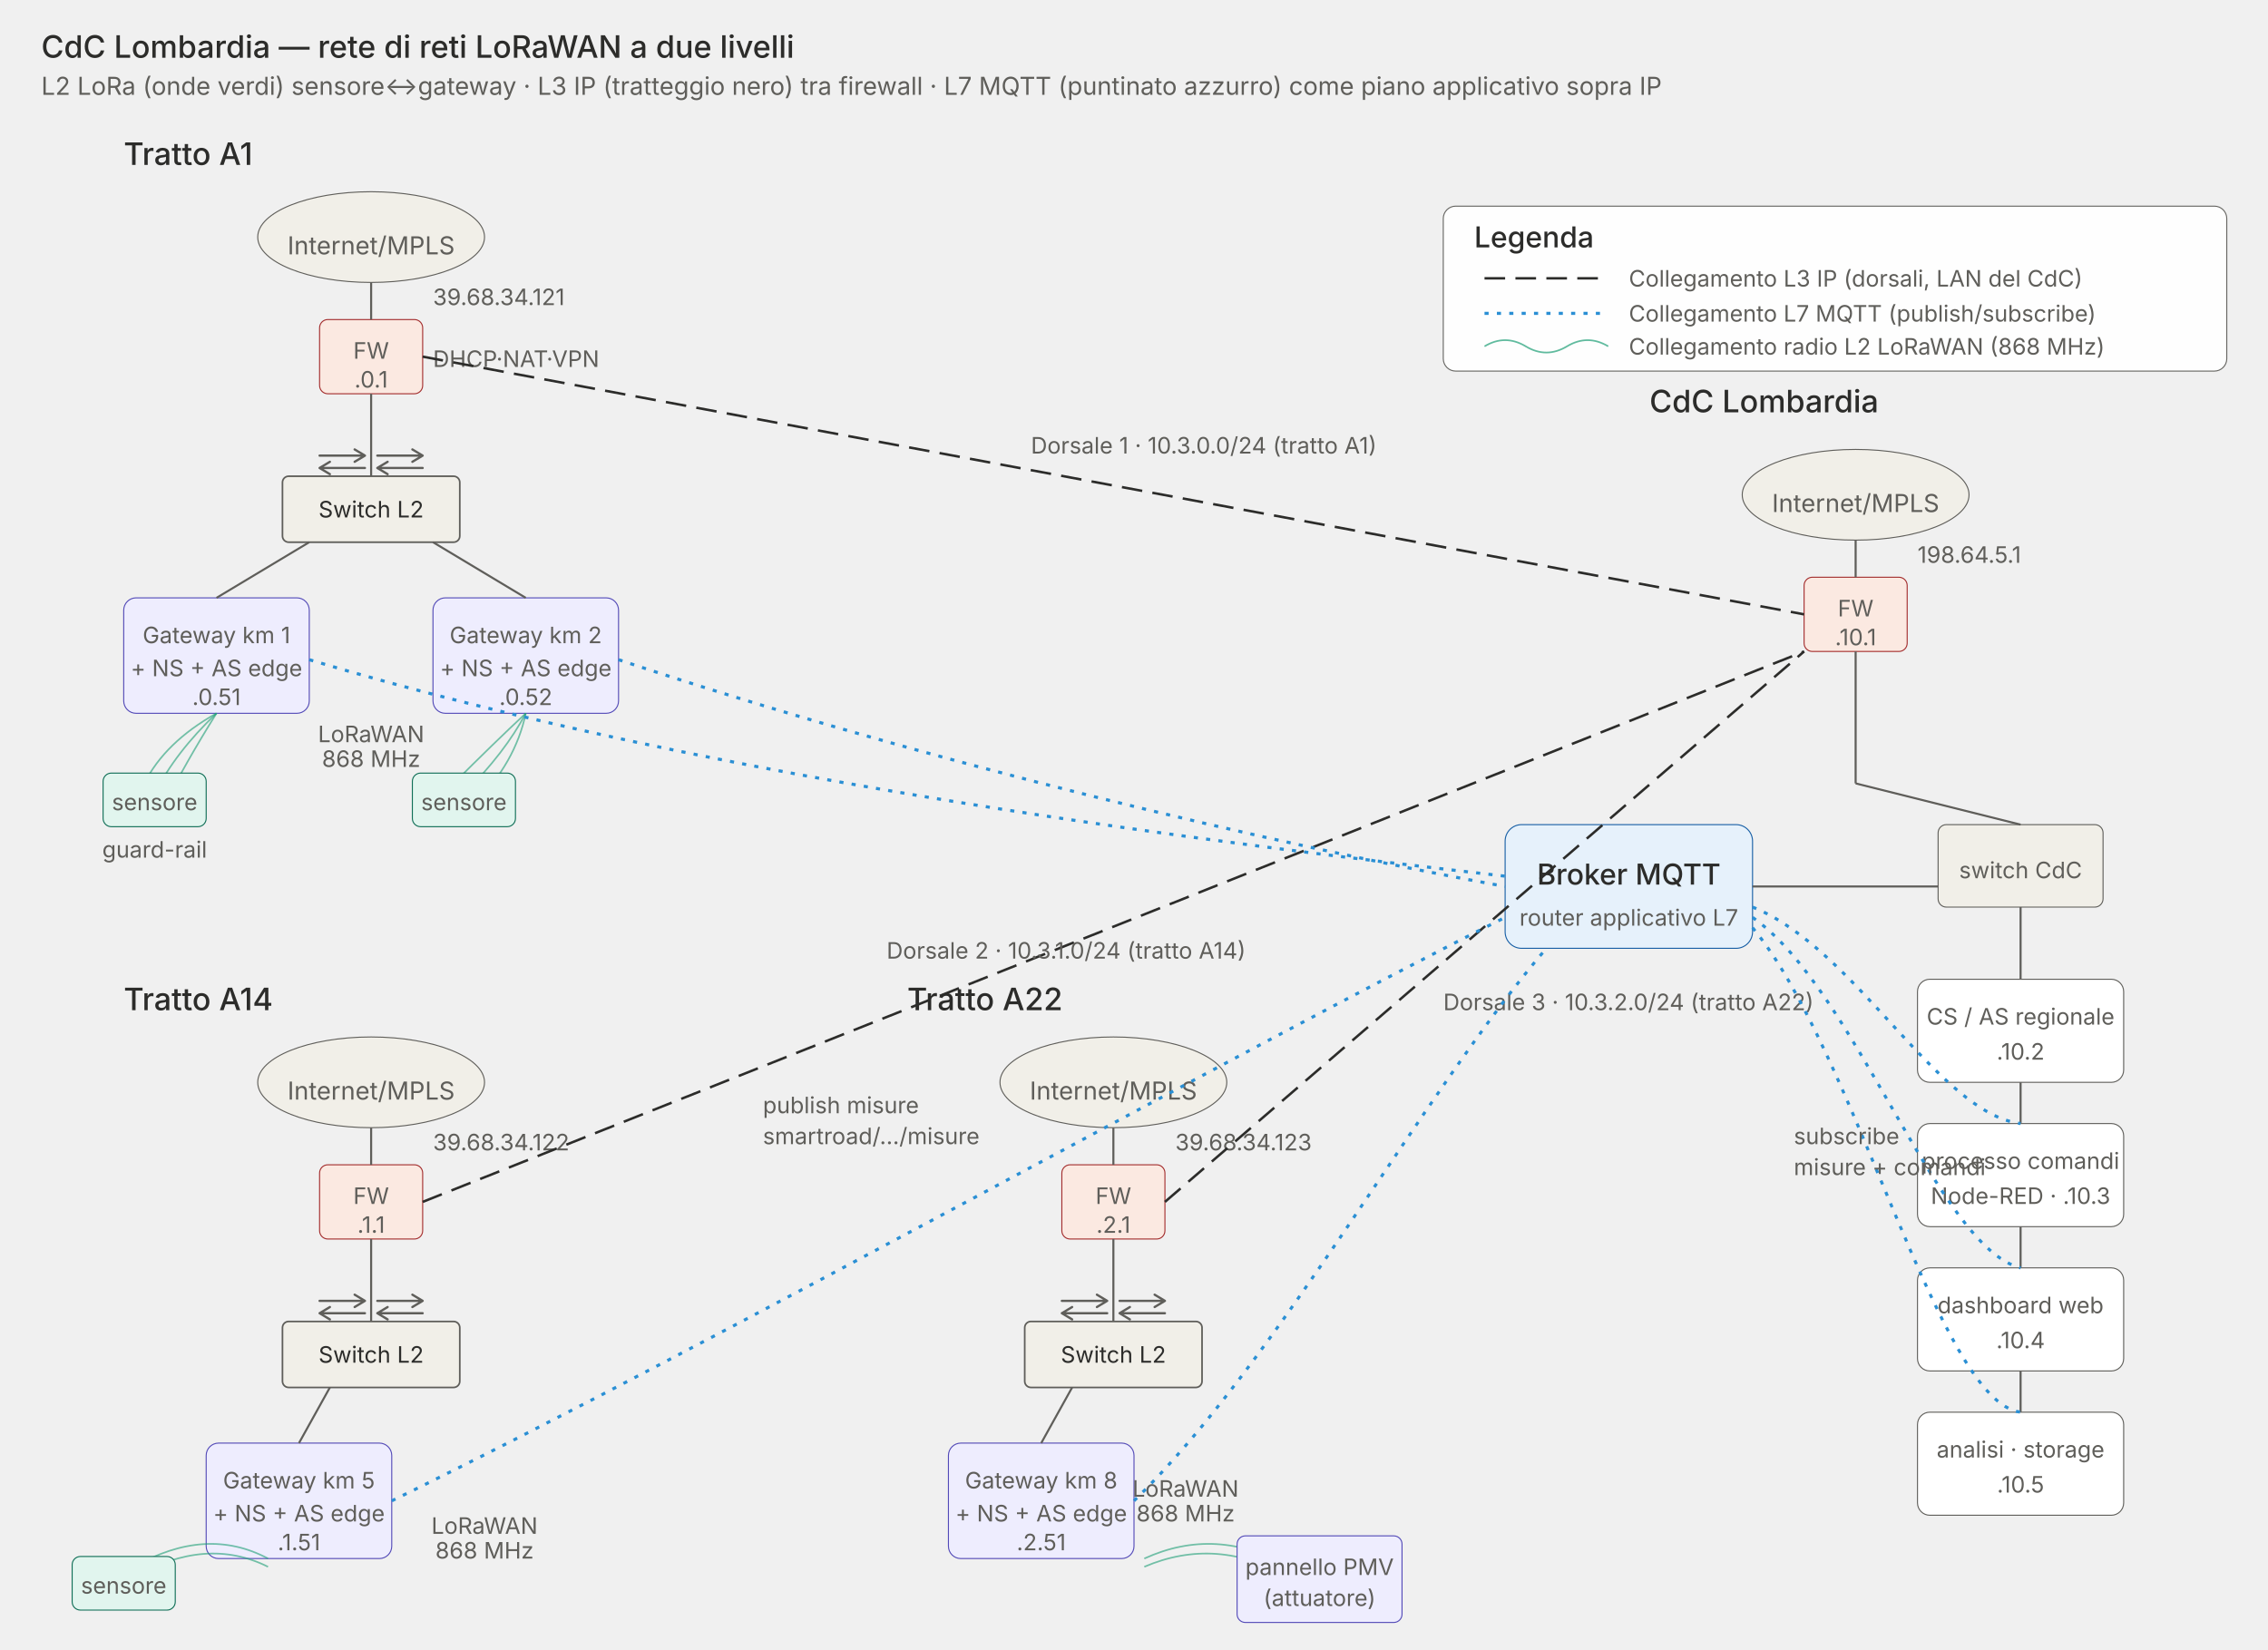
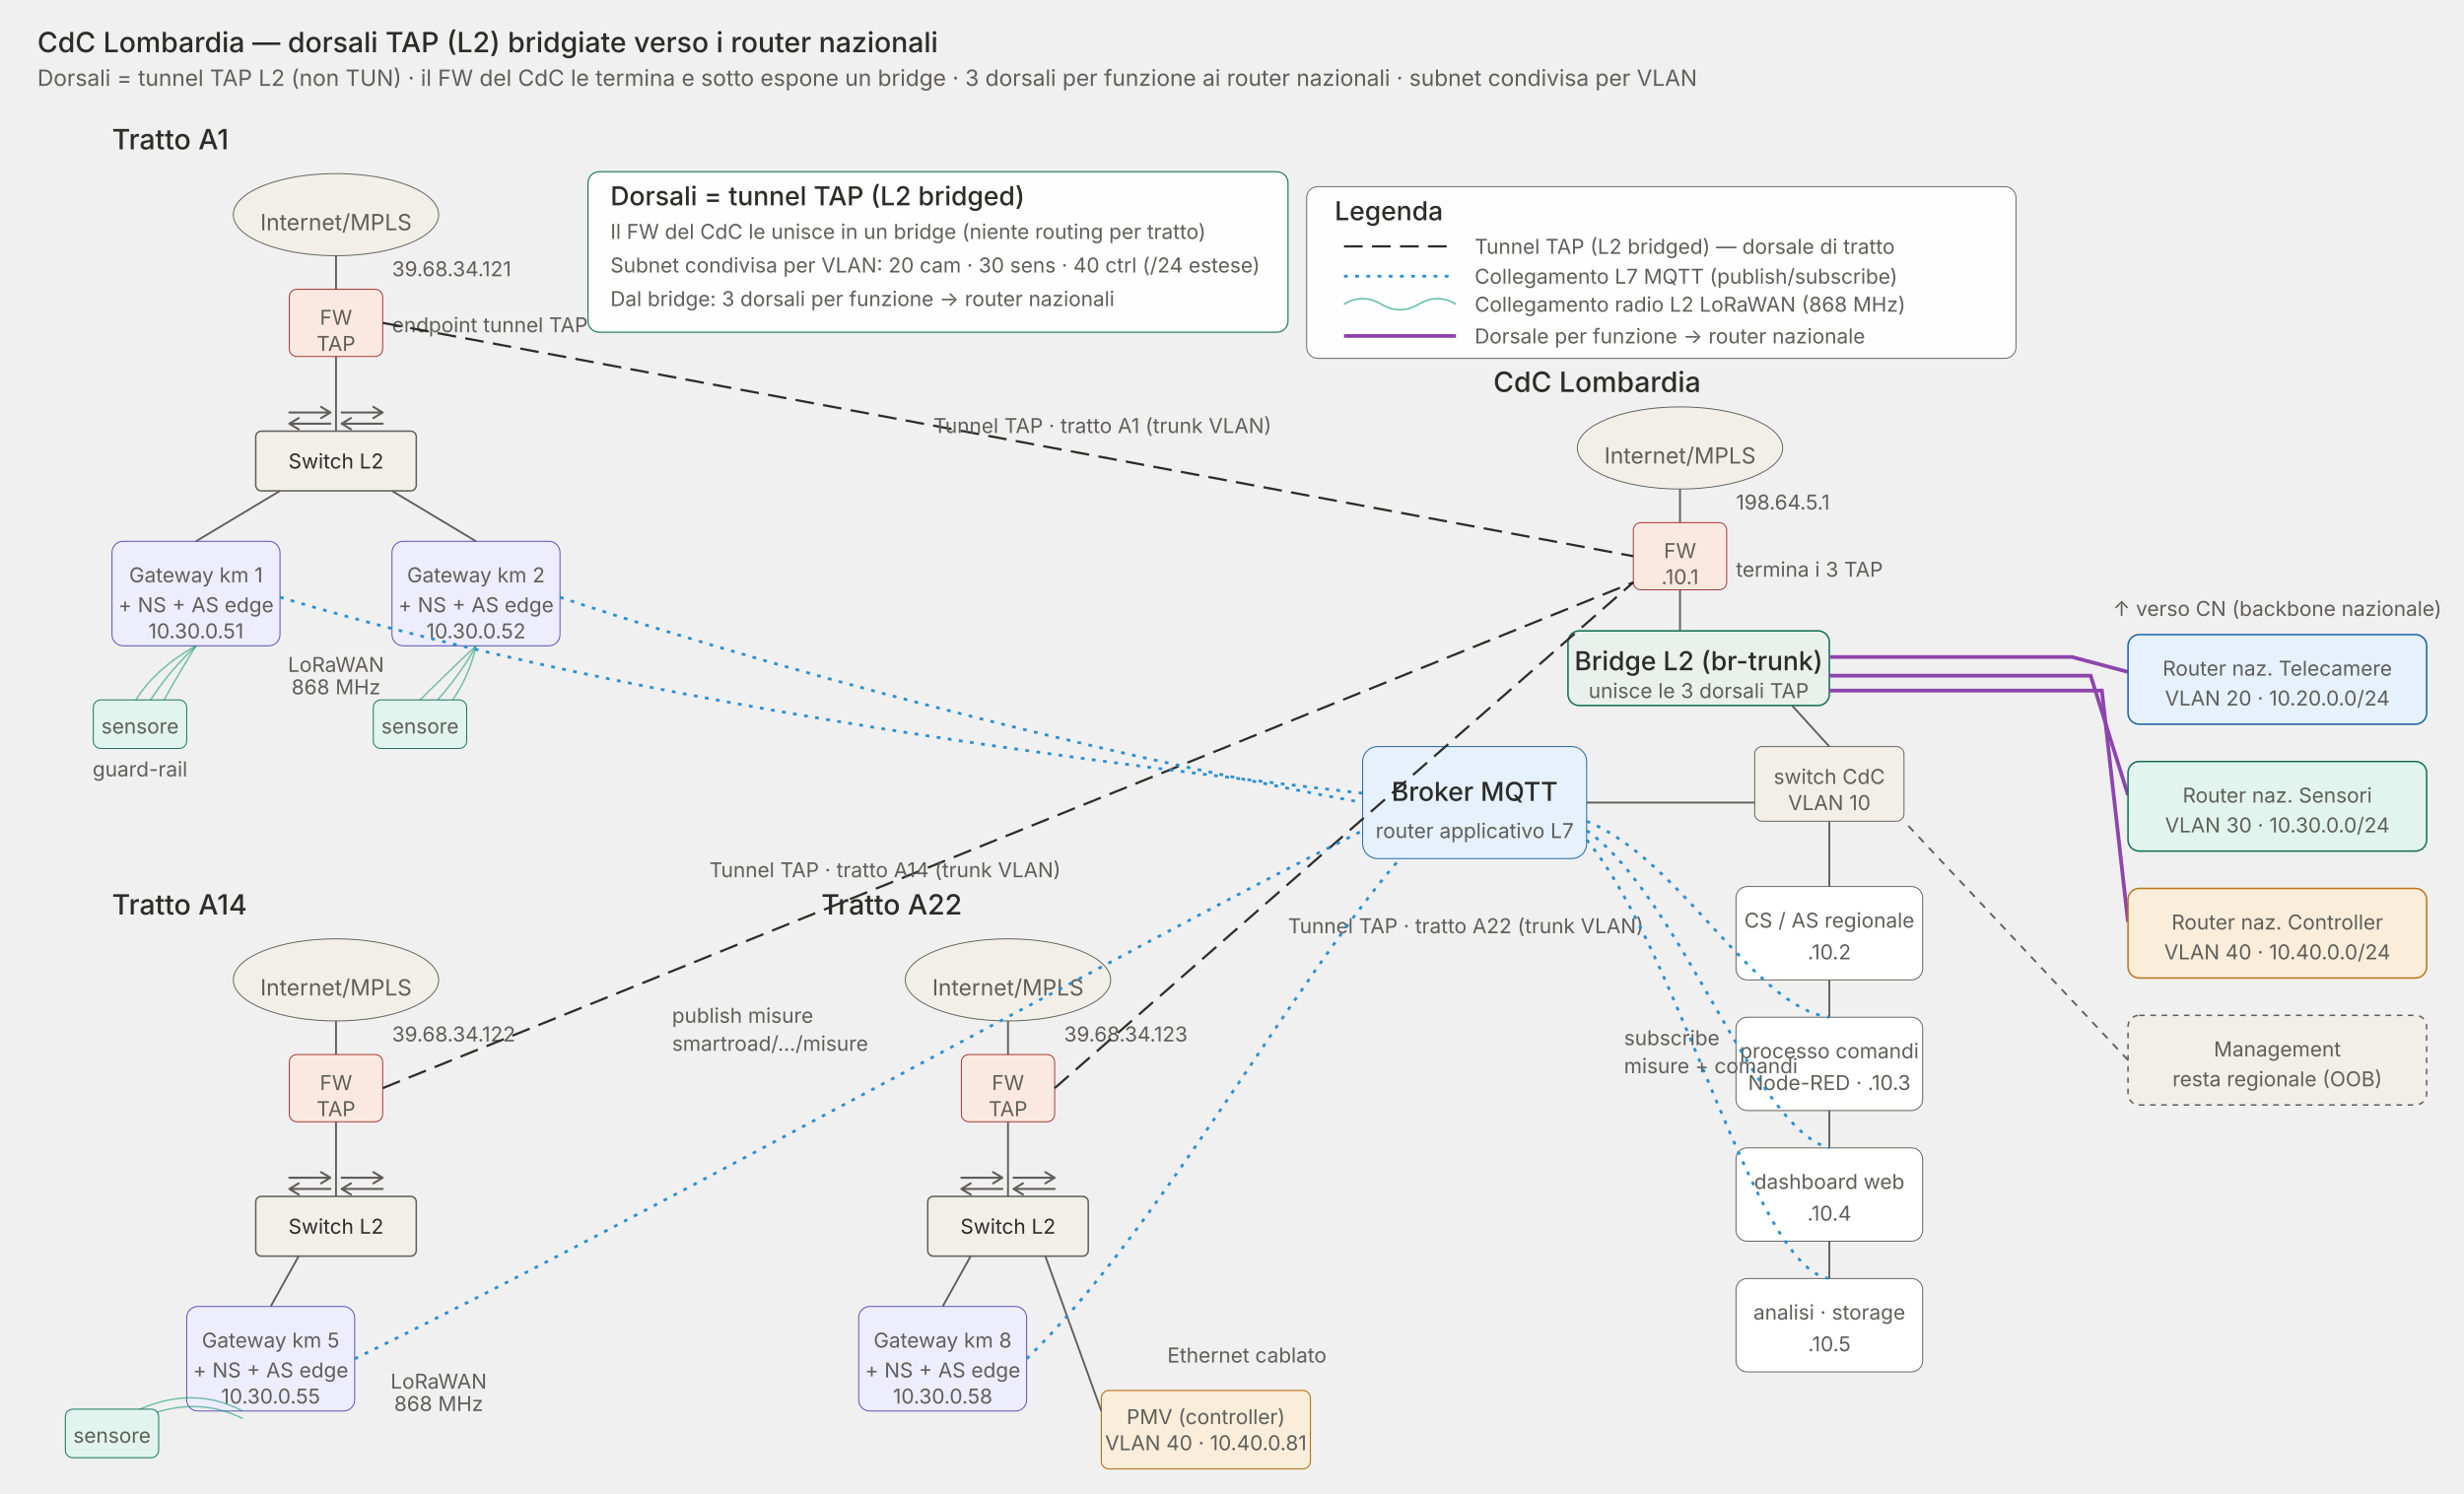
- <svg xmlns="http://www.w3.org/2000/svg" width="100%" viewBox="0 0 1100 800" role="img" font-family="system-ui, -apple-system, 'Segoe UI', sans-serif">
+ <svg xmlns="http://www.w3.org/2000/svg" width="100%" viewBox="0 0 1320 800" role="img" font-family="system-ui, -apple-system, 'Segoe UI', sans-serif">
  <defs>
    <style>
.t  { font-size: 14px; fill: #2C2C2A; }
.ts { font-size: 12px; fill: #5F5E5A; }
.th { font-size: 14px; font-weight: 500; fill: #2C2C2A; }
.tt { font-size: 11px; fill: #5F5E5A; }
.area-title { font-size: 15px; font-weight: 500; fill: #2C2C2A; }
</style>
  </defs>
-   <text class="area-title" x="20" y="28">CdC Lombardia — rete di reti LoRaWAN a due livelli</text>
-   <text class="ts" x="20" y="46">L2 LoRa (onde verdi) sensore↔gateway · L3 IP (tratteggio nero) tra firewall · L7 MQTT (puntinato azzurro) come piano applicativo sopra IP</text>
+   <text class="area-title" x="20" y="28">CdC Lombardia — dorsali TAP (L2) bridgiate verso i router nazionali</text>
+   <text class="ts" x="20" y="46">Dorsali = tunnel TAP L2 (non TUN) · il FW del CdC le termina e sotto espone un bridge · 3 dorsali per funzione ai router nazionali · subnet condivisa per VLAN</text>
+   <rect x="315" y="92" width="375" height="86" rx="6" fill="#FFFFFF" stroke="#0F6E56" stroke-width="0.6" opacity="0.96" />
+   <text class="th" x="327" y="110" fill="#0C5A45">Dorsali = tunnel TAP (L2 bridged)</text>
+   <text class="tt" x="327" y="128">Il FW del CdC le unisce in un bridge (niente routing per tratto)</text>
+   <text class="tt" x="327" y="146">Subnet condivisa per VLAN: 20 cam · 30 sens · 40 ctrl (/24 estese)</text>
+   <text class="tt" x="327" y="164">Dal bridge: 3 dorsali per funzione → router nazionali</text>
  <text class="area-title" x="60" y="80">Tratto A1</text>
  <ellipse cx="180" cy="115" rx="55" ry="22" fill="#F1EFE8" stroke="#5F5E5A" stroke-width="0.5" />
  <text class="ts" x="180" y="119" text-anchor="middle" dominant-baseline="central">Internet/MPLS</text>
  <rect x="155" y="155" width="50" height="36" rx="4" fill="#FBE9E1" stroke="#A32D2D" stroke-width="0.5" />
  <text class="tt" x="180" y="170" text-anchor="middle" dominant-baseline="central" fill="#A32D2D">FW</text>
-   <text class="tt" x="180" y="184" text-anchor="middle" dominant-baseline="central" fill="#A32D2D">.0.1</text>
+   <text class="tt" x="180" y="184" text-anchor="middle" dominant-baseline="central" fill="#A32D2D">TAP</text>
  <line x1="180" y1="137" x2="180" y2="155" stroke="#5F5E5A" stroke-width="1" />
  <text class="tt" x="210" y="148">39.68.34.121</text>
-   <text class="tt" x="210" y="178">DHCP·NAT·VPN</text>
+   <text class="tt" x="210" y="178">endpoint tunnel TAP</text>
  <g transform="translate(137,217)">
    <rect x="0" y="14" width="86" height="32" rx="3" fill="#F1EFE8" stroke="#5F5E5A" stroke-width="0.8" />
    <path d="M18 4 H40 M35 1 L40 4 L35 7" stroke="#5F5E5A" stroke-width="1.1" fill="none" stroke-linecap="round" stroke-linejoin="round" />
    <path d="M40 10 H18 M23 7 L18 10 L23 13" stroke="#5F5E5A" stroke-width="1.1" fill="none" stroke-linecap="round" stroke-linejoin="round" />
    <path d="M46 4 H68 M63 1 L68 4 L63 7" stroke="#5F5E5A" stroke-width="1.1" fill="none" stroke-linecap="round" stroke-linejoin="round" />
    <path d="M68 10 H46 M51 7 L46 10 L51 13" stroke="#5F5E5A" stroke-width="1.1" fill="none" stroke-linecap="round" stroke-linejoin="round" />
    <text x="43" y="34" text-anchor="middle" font-size="11" fill="#2C2C2A">Switch L2</text>
  </g>
  <line x1="180" y1="191" x2="180" y2="231" stroke="#5F5E5A" stroke-width="1" />
  <rect x="60" y="290" width="90" height="56" rx="6" fill="#EEEDFE" stroke="#534AB7" stroke-width="0.5" />
  <text class="tt" x="105" y="308" text-anchor="middle" dominant-baseline="central" fill="#3C3489">Gateway km 1</text>
  <text class="tt" x="105" y="324" text-anchor="middle" dominant-baseline="central" fill="#534AB7">+ NS + AS edge</text>
-   <text class="tt" x="105" y="338" text-anchor="middle" dominant-baseline="central" fill="#534AB7">.0.51</text>
+   <text class="tt" x="105" y="338" text-anchor="middle" dominant-baseline="central" fill="#534AB7">10.30.0.51</text>
  <rect x="210" y="290" width="90" height="56" rx="6" fill="#EEEDFE" stroke="#534AB7" stroke-width="0.5" />
  <text class="tt" x="255" y="308" text-anchor="middle" dominant-baseline="central" fill="#3C3489">Gateway km 2</text>
  <text class="tt" x="255" y="324" text-anchor="middle" dominant-baseline="central" fill="#534AB7">+ NS + AS edge</text>
-   <text class="tt" x="255" y="338" text-anchor="middle" dominant-baseline="central" fill="#534AB7">.0.52</text>
+   <text class="tt" x="255" y="338" text-anchor="middle" dominant-baseline="central" fill="#534AB7">10.30.0.52</text>
  <line x1="105" y1="290" x2="150" y2="263" stroke="#5F5E5A" stroke-width="1" />
  <line x1="255" y1="290" x2="210" y2="263" stroke="#5F5E5A" stroke-width="1" />
  <path d="M 70 380 Q 80 360 105 346" stroke="#1D9E75" stroke-width="0.8" fill="none" opacity="0.6" />
  <path d="M 75 385 Q 85 365 105 346" stroke="#1D9E75" stroke-width="0.8" fill="none" opacity="0.6" />
  <path d="M 80 390 Q 90 370 105 346" stroke="#1D9E75" stroke-width="0.8" fill="none" opacity="0.6" />
  <rect x="50" y="375" width="50" height="26" rx="4" fill="#E1F5EE" stroke="#0F6E56" stroke-width="0.5" />
  <text class="tt" x="75" y="389" text-anchor="middle" dominant-baseline="central" fill="#0F6E56">sensore</text>
  <text class="tt" x="75" y="416" text-anchor="middle" fill="#5F5E5A">guard-rail</text>
  <path d="M 220 380 Q 240 360 255 346" stroke="#1D9E75" stroke-width="0.8" fill="none" opacity="0.6" />
  <path d="M 225 385 Q 245 365 255 346" stroke="#1D9E75" stroke-width="0.8" fill="none" opacity="0.6" />
  <path d="M 230 390 Q 250 370 255 346" stroke="#1D9E75" stroke-width="0.8" fill="none" opacity="0.6" />
  <rect x="200" y="375" width="50" height="26" rx="4" fill="#E1F5EE" stroke="#0F6E56" stroke-width="0.5" />
  <text class="tt" x="225" y="389" text-anchor="middle" dominant-baseline="central" fill="#0F6E56">sensore</text>
  <text class="tt" x="180" y="360" text-anchor="middle" fill="#0F6E56">LoRaWAN</text>
  <text class="tt" x="180" y="372" text-anchor="middle" fill="#0F6E56">868 MHz</text>
  <text class="area-title" x="60" y="490">Tratto A14</text>
  <ellipse cx="180" cy="525" rx="55" ry="22" fill="#F1EFE8" stroke="#5F5E5A" stroke-width="0.5" />
  <text class="ts" x="180" y="529" text-anchor="middle" dominant-baseline="central">Internet/MPLS</text>
  <rect x="155" y="565" width="50" height="36" rx="4" fill="#FBE9E1" stroke="#A32D2D" stroke-width="0.5" />
  <text class="tt" x="180" y="580" text-anchor="middle" dominant-baseline="central" fill="#A32D2D">FW</text>
-   <text class="tt" x="180" y="594" text-anchor="middle" dominant-baseline="central" fill="#A32D2D">.1.1</text>
+   <text class="tt" x="180" y="594" text-anchor="middle" dominant-baseline="central" fill="#A32D2D">TAP</text>
  <line x1="180" y1="547" x2="180" y2="565" stroke="#5F5E5A" stroke-width="1" />
  <text class="tt" x="210" y="558">39.68.34.122</text>
  <g transform="translate(137,627)">
    <rect x="0" y="14" width="86" height="32" rx="3" fill="#F1EFE8" stroke="#5F5E5A" stroke-width="0.8" />
    <path d="M18 4 H40 M35 1 L40 4 L35 7" stroke="#5F5E5A" stroke-width="1.1" fill="none" stroke-linecap="round" stroke-linejoin="round" />
    <path d="M40 10 H18 M23 7 L18 10 L23 13" stroke="#5F5E5A" stroke-width="1.1" fill="none" stroke-linecap="round" stroke-linejoin="round" />
    <path d="M46 4 H68 M63 1 L68 4 L63 7" stroke="#5F5E5A" stroke-width="1.1" fill="none" stroke-linecap="round" stroke-linejoin="round" />
    <path d="M68 10 H46 M51 7 L46 10 L51 13" stroke="#5F5E5A" stroke-width="1.1" fill="none" stroke-linecap="round" stroke-linejoin="round" />
    <text x="43" y="34" text-anchor="middle" font-size="11" fill="#2C2C2A">Switch L2</text>
  </g>
  <line x1="180" y1="601" x2="180" y2="641" stroke="#5F5E5A" stroke-width="1" />
  <rect x="100" y="700" width="90" height="56" rx="6" fill="#EEEDFE" stroke="#534AB7" stroke-width="0.5" />
  <text class="tt" x="145" y="718" text-anchor="middle" dominant-baseline="central" fill="#3C3489">Gateway km 5</text>
  <text class="tt" x="145" y="734" text-anchor="middle" dominant-baseline="central" fill="#534AB7">+ NS + AS edge</text>
-   <text class="tt" x="145" y="748" text-anchor="middle" dominant-baseline="central" fill="#534AB7">.1.51</text>
+   <text class="tt" x="145" y="748" text-anchor="middle" dominant-baseline="central" fill="#534AB7">10.30.0.55</text>
  <line x1="145" y1="700" x2="160" y2="673" stroke="#5F5E5A" stroke-width="1" />
  <path d="M 65 760 Q 100 740 130 756" stroke="#1D9E75" stroke-width="0.8" fill="none" opacity="0.6" />
  <path d="M 65 765 Q 100 745 130 760" stroke="#1D9E75" stroke-width="0.8" fill="none" opacity="0.6" />
  <rect x="35" y="755" width="50" height="26" rx="4" fill="#E1F5EE" stroke="#0F6E56" stroke-width="0.5" />
  <text class="tt" x="60" y="769" text-anchor="middle" dominant-baseline="central" fill="#0F6E56">sensore</text>
  <text class="tt" x="235" y="744" text-anchor="middle" fill="#0F6E56">LoRaWAN</text>
  <text class="tt" x="235" y="756" text-anchor="middle" fill="#0F6E56">868 MHz</text>
  <text class="area-title" x="440" y="490">Tratto A22</text>
  <ellipse cx="540" cy="525" rx="55" ry="22" fill="#F1EFE8" stroke="#5F5E5A" stroke-width="0.5" />
  <text class="ts" x="540" y="529" text-anchor="middle" dominant-baseline="central">Internet/MPLS</text>
  <rect x="515" y="565" width="50" height="36" rx="4" fill="#FBE9E1" stroke="#A32D2D" stroke-width="0.5" />
  <text class="tt" x="540" y="580" text-anchor="middle" dominant-baseline="central" fill="#A32D2D">FW</text>
-   <text class="tt" x="540" y="594" text-anchor="middle" dominant-baseline="central" fill="#A32D2D">.2.1</text>
+   <text class="tt" x="540" y="594" text-anchor="middle" dominant-baseline="central" fill="#A32D2D">TAP</text>
  <line x1="540" y1="547" x2="540" y2="565" stroke="#5F5E5A" stroke-width="1" />
  <text class="tt" x="570" y="558">39.68.34.123</text>
  <g transform="translate(497,627)">
    <rect x="0" y="14" width="86" height="32" rx="3" fill="#F1EFE8" stroke="#5F5E5A" stroke-width="0.8" />
    <path d="M18 4 H40 M35 1 L40 4 L35 7" stroke="#5F5E5A" stroke-width="1.1" fill="none" stroke-linecap="round" stroke-linejoin="round" />
    <path d="M40 10 H18 M23 7 L18 10 L23 13" stroke="#5F5E5A" stroke-width="1.1" fill="none" stroke-linecap="round" stroke-linejoin="round" />
    <path d="M46 4 H68 M63 1 L68 4 L63 7" stroke="#5F5E5A" stroke-width="1.1" fill="none" stroke-linecap="round" stroke-linejoin="round" />
    <path d="M68 10 H46 M51 7 L46 10 L51 13" stroke="#5F5E5A" stroke-width="1.1" fill="none" stroke-linecap="round" stroke-linejoin="round" />
    <text x="43" y="34" text-anchor="middle" font-size="11" fill="#2C2C2A">Switch L2</text>
  </g>
  <line x1="540" y1="601" x2="540" y2="641" stroke="#5F5E5A" stroke-width="1" />
  <rect x="460" y="700" width="90" height="56" rx="6" fill="#EEEDFE" stroke="#534AB7" stroke-width="0.5" />
  <text class="tt" x="505" y="718" text-anchor="middle" dominant-baseline="central" fill="#3C3489">Gateway km 8</text>
  <text class="tt" x="505" y="734" text-anchor="middle" dominant-baseline="central" fill="#534AB7">+ NS + AS edge</text>
-   <text class="tt" x="505" y="748" text-anchor="middle" dominant-baseline="central" fill="#534AB7">.2.51</text>
+   <text class="tt" x="505" y="748" text-anchor="middle" dominant-baseline="central" fill="#534AB7">10.30.0.58</text>
  <line x1="505" y1="700" x2="520" y2="673" stroke="#5F5E5A" stroke-width="1" />
-   <path d="M 625 760 Q 590 740 555 756" stroke="#1D9E75" stroke-width="0.8" fill="none" opacity="0.6" />
-   <path d="M 625 765 Q 590 745 555 760" stroke="#1D9E75" stroke-width="0.8" fill="none" opacity="0.6" />
-   <rect x="600" y="745" width="80" height="42" rx="4" fill="#EEEDFE" stroke="#534AB7" stroke-width="0.5" />
-   <text class="tt" x="640" y="760" text-anchor="middle" dominant-baseline="central" fill="#3C3489">pannello PMV</text>
-   <text class="tt" x="640" y="775" text-anchor="middle" dominant-baseline="central" fill="#534AB7">(attuatore)</text>
-   <text class="tt" x="575" y="726" text-anchor="middle" fill="#0F6E56">LoRaWAN</text>
-   <text class="tt" x="575" y="738" text-anchor="middle" fill="#0F6E56">868 MHz</text>
-   <text class="area-title" x="800" y="200">CdC Lombardia</text>
+   <rect x="590" y="745" width="112" height="42" rx="4" fill="#FAEEDA" stroke="#BA7517" stroke-width="0.6" />
+   <text class="tt" x="646" y="759" text-anchor="middle" dominant-baseline="central" fill="#854F0B">PMV (controller)</text>
+   <text class="tt" x="646" y="773" text-anchor="middle" dominant-baseline="central" fill="#BA7517">VLAN 40 · 10.40.0.81</text>
+   <line x1="590" y1="756" x2="560" y2="673" stroke="#5F5E5A" stroke-width="1" />
+   <text class="tt" x="668" y="730" text-anchor="middle" fill="#5F5E5A">Ethernet cablato</text>
+   <text class="area-title" x="800" y="210">CdC Lombardia</text>
  <ellipse cx="900" cy="240" rx="55" ry="22" fill="#F1EFE8" stroke="#5F5E5A" stroke-width="0.5" />
  <text class="ts" x="900" y="244" text-anchor="middle" dominant-baseline="central">Internet/MPLS</text>
  <rect x="875" y="280" width="50" height="36" rx="4" fill="#FBE9E1" stroke="#A32D2D" stroke-width="0.5" />
  <text class="tt" x="900" y="295" text-anchor="middle" dominant-baseline="central" fill="#A32D2D">FW</text>
  <text class="tt" x="900" y="309" text-anchor="middle" dominant-baseline="central" fill="#A32D2D">.10.1</text>
  <line x1="900" y1="262" x2="900" y2="280" stroke="#5F5E5A" stroke-width="1" />
  <text class="tt" x="930" y="273">198.64.5.1</text>
+   <text class="tt" x="930" y="309">termina i 3 TAP</text>
+   <rect x="840" y="338" width="140" height="40" rx="6" fill="#EAF0EC" stroke="#0F6E56" stroke-width="0.8" />
+   <text class="th" x="910" y="354" text-anchor="middle" dominant-baseline="central" fill="#0C5A45">Bridge L2 (br-trunk)</text>
+   <text class="tt" x="910" y="370" text-anchor="middle" dominant-baseline="central" fill="#0F6E56">unisce le 3 dorsali TAP</text>
+   <line x1="900" y1="316" x2="900" y2="338" stroke="#5F5E5A" stroke-width="1" />
  <rect x="730" y="400" width="120" height="60" rx="8" fill="#E6F1FB" stroke="#185FA5" stroke-width="0.5" />
  <text class="th" x="790" y="424" text-anchor="middle" dominant-baseline="central" fill="#0C447C">Broker MQTT</text>
  <text class="tt" x="790" y="445" text-anchor="middle" dominant-baseline="central" fill="#185FA5">router applicativo L7</text>
  <rect x="940" y="400" width="80" height="40" rx="4" fill="#F1EFE8" stroke="#5F5E5A" stroke-width="0.5" />
-   <text class="tt" x="980" y="422" text-anchor="middle" dominant-baseline="central">switch CdC</text>
-   <line x1="900" y1="316" x2="900" y2="380" stroke="#5F5E5A" stroke-width="1" />
-   <line x1="900" y1="380" x2="980" y2="400" stroke="#5F5E5A" stroke-width="1" />
+   <text class="tt" x="980" y="416" text-anchor="middle" dominant-baseline="central">switch CdC</text>
+   <text class="tt" x="980" y="430" text-anchor="middle" dominant-baseline="central" fill="#5F5E5A">VLAN 10</text>
+   <line x1="960" y1="378" x2="980" y2="400" stroke="#5F5E5A" stroke-width="1" />
  <rect x="930" y="475" width="100" height="50" rx="6" fill="#FFFFFF" stroke="#5F5E5A" stroke-width="0.5" />
  <text class="tt" x="980" y="493" text-anchor="middle" dominant-baseline="central">CS / AS regionale</text>
  <text class="tt" x="980" y="510" text-anchor="middle" dominant-baseline="central" fill="#5F5E5A">.10.2</text>
  <line x1="980" y1="440" x2="980" y2="475" stroke="#5F5E5A" stroke-width="1" />
  <rect x="930" y="545" width="100" height="50" rx="6" fill="#FFFFFF" stroke="#5F5E5A" stroke-width="0.5" />
  <text class="tt" x="980" y="563" text-anchor="middle" dominant-baseline="central">processo comandi</text>
  <text class="tt" x="980" y="580" text-anchor="middle" dominant-baseline="central" fill="#5F5E5A">Node-RED · .10.3</text>
  <line x1="980" y1="525" x2="980" y2="545" stroke="#5F5E5A" stroke-width="1" />
  <rect x="930" y="615" width="100" height="50" rx="6" fill="#FFFFFF" stroke="#5F5E5A" stroke-width="0.5" />
  <text class="tt" x="980" y="633" text-anchor="middle" dominant-baseline="central">dashboard web</text>
  <text class="tt" x="980" y="650" text-anchor="middle" dominant-baseline="central" fill="#5F5E5A">.10.4</text>
  <line x1="980" y1="595" x2="980" y2="615" stroke="#5F5E5A" stroke-width="1" />
  <rect x="930" y="685" width="100" height="50" rx="6" fill="#FFFFFF" stroke="#5F5E5A" stroke-width="0.5" />
  <text class="tt" x="980" y="703" text-anchor="middle" dominant-baseline="central">analisi · storage</text>
  <text class="tt" x="980" y="720" text-anchor="middle" dominant-baseline="central" fill="#5F5E5A">.10.5</text>
  <line x1="980" y1="665" x2="980" y2="685" stroke="#5F5E5A" stroke-width="1" />
  <line x1="850" y1="430" x2="940" y2="430" stroke="#5F5E5A" stroke-width="1" />
  <line x1="205" y1="173" x2="875" y2="298" stroke="#2C2C2A" stroke-width="1.2" stroke-dasharray="10 5" />
-   <text class="tt" x="500" y="220">Dorsale 1 · 10.3.0.0/24 (tratto A1)</text>
-   <line x1="205" y1="583" x2="875" y2="316" stroke="#2C2C2A" stroke-width="1.2" stroke-dasharray="10 5" />
-   <text class="tt" x="430" y="465">Dorsale 2 · 10.3.1.0/24 (tratto A14)</text>
-   <line x1="565" y1="583" x2="875" y2="316" stroke="#2C2C2A" stroke-width="1.2" stroke-dasharray="10 5" />
-   <text class="tt" x="700" y="490">Dorsale 3 · 10.3.2.0/24 (tratto A22)</text>
+   <text class="tt" x="500" y="232">Tunnel TAP · tratto A1 (trunk VLAN)</text>
+   <line x1="205" y1="583" x2="875" y2="312" stroke="#2C2C2A" stroke-width="1.2" stroke-dasharray="10 5" />
+   <text class="tt" x="380" y="470">Tunnel TAP · tratto A14 (trunk VLAN)</text>
+   <line x1="565" y1="583" x2="875" y2="312" stroke="#2C2C2A" stroke-width="1.2" stroke-dasharray="10 5" />
+   <text class="tt" x="690" y="500">Tunnel TAP · tratto A22 (trunk VLAN)</text>
+   <path d="M 980 352 L 1110 352 L 1140 360" stroke="#8E44AD" stroke-width="2" fill="none" />
+   <path d="M 980 362 L 1120 362 L 1140 426" stroke="#8E44AD" stroke-width="2" fill="none" />
+   <path d="M 980 370 L 1126 370 L 1140 494" stroke="#8E44AD" stroke-width="2" fill="none" />
+   <line x1="1140" y1="568" x2="1020" y2="440" stroke="#5F5E5A" stroke-width="1" stroke-dasharray="4 4" />
+   <text class="tt" x="1220" y="330" text-anchor="middle" fill="#5F5E5A">↑ verso CN (backbone nazionale)</text>
+   <rect x="1140" y="340" width="160" height="48" rx="6" fill="#E6F1FB" stroke="#185FA5" stroke-width="0.8" />
+   <text class="tt" x="1220" y="358" text-anchor="middle" dominant-baseline="central" fill="#0C447C">Router naz. Telecamere</text>
+   <text class="tt" x="1220" y="374" text-anchor="middle" dominant-baseline="central" fill="#185FA5">VLAN 20 · 10.20.0.0/24</text>
+   <rect x="1140" y="408" width="160" height="48" rx="6" fill="#E1F5EE" stroke="#0F6E56" stroke-width="0.8" />
+   <text class="tt" x="1220" y="426" text-anchor="middle" dominant-baseline="central" fill="#0C5A45">Router naz. Sensori</text>
+   <text class="tt" x="1220" y="442" text-anchor="middle" dominant-baseline="central" fill="#0F6E56">VLAN 30 · 10.30.0.0/24</text>
+   <rect x="1140" y="476" width="160" height="48" rx="6" fill="#FAEEDA" stroke="#BA7517" stroke-width="0.8" />
+   <text class="tt" x="1220" y="494" text-anchor="middle" dominant-baseline="central" fill="#854F0B">Router naz. Controller</text>
+   <text class="tt" x="1220" y="510" text-anchor="middle" dominant-baseline="central" fill="#BA7517">VLAN 40 · 10.40.0.0/24</text>
+   <rect x="1140" y="544" width="160" height="48" rx="6" fill="#F1EFE8" stroke="#5F5E5A" stroke-width="0.8" stroke-dasharray="3 3" />
+   <text class="tt" x="1220" y="562" text-anchor="middle" dominant-baseline="central" fill="#2C2C2A">Management</text>
+   <text class="tt" x="1220" y="578" text-anchor="middle" dominant-baseline="central" fill="#5F5E5A">resta regionale (OOB)</text>
  <path d="M 150 320 C 350 380, 600 410, 730 425" stroke="#2A8FD4" stroke-width="1.5" fill="none" stroke-dasharray="2 4" />
  <path d="M 300 320 C 450 370, 620 410, 730 430" stroke="#2A8FD4" stroke-width="1.5" fill="none" stroke-dasharray="2 4" />
  <path d="M 190 728 C 350 650, 600 510, 730 445" stroke="#2A8FD4" stroke-width="1.5" fill="none" stroke-dasharray="2 4" />
  <path d="M 550 728 C 620 660, 690 530, 750 460" stroke="#2A8FD4" stroke-width="1.5" fill="none" stroke-dasharray="2 4" />
  <path d="M 850 440 C 900 460, 940 540, 980 545" stroke="#2A8FD4" stroke-width="1.5" fill="none" stroke-dasharray="2 4" />
  <path d="M 850 445 C 900 480, 940 605, 980 615" stroke="#2A8FD4" stroke-width="1.5" fill="none" stroke-dasharray="2 4" />
  <path d="M 850 450 C 900 510, 940 680, 980 685" stroke="#2A8FD4" stroke-width="1.5" fill="none" stroke-dasharray="2 4" />
-   <text class="tt" x="370" y="540" fill="#2A8FD4">publish misure</text>
-   <text class="tt" x="370" y="555" fill="#2A8FD4">smartroad/.../misure</text>
-   <text class="tt" x="870" y="555" fill="#2A8FD4">subscribe</text>
-   <text class="tt" x="870" y="570" fill="#2A8FD4">misure + comandi</text>
-   <rect x="700" y="100" width="380" height="80" rx="6" fill="#FFFFFF" stroke="#5F5E5A" stroke-width="0.5" opacity="0.95" />
-   <text class="th" x="715" y="120">Legenda</text>
-   <line x1="720" y1="135" x2="780" y2="135" stroke="#2C2C2A" stroke-width="1.2" stroke-dasharray="10 5" />
-   <text class="tt" x="790" y="139">Collegamento L3 IP (dorsali, LAN del CdC)</text>
-   <line x1="720" y1="152" x2="780" y2="152" stroke="#2A8FD4" stroke-width="1.5" stroke-dasharray="2 4" />
-   <text class="tt" x="790" y="156">Collegamento L7 MQTT (publish/subscribe)</text>
-   <path d="M 720 168 Q 730 162 740 168 Q 750 174 760 168 Q 770 162 780 168" stroke="#1D9E75" stroke-width="0.8" fill="none" opacity="0.7" />
-   <text class="tt" x="790" y="172">Collegamento radio L2 LoRaWAN (868 MHz)</text>
+   <text class="tt" x="360" y="548" fill="#2A8FD4">publish misure</text>
+   <text class="tt" x="360" y="563" fill="#2A8FD4">smartroad/.../misure</text>
+   <text class="tt" x="870" y="560" fill="#2A8FD4">subscribe</text>
+   <text class="tt" x="870" y="575" fill="#2A8FD4">misure + comandi</text>
+   <rect x="700" y="100" width="380" height="92" rx="6" fill="#FFFFFF" stroke="#5F5E5A" stroke-width="0.5" opacity="0.95" />
+   <text class="th" x="715" y="118">Legenda</text>
+   <line x1="720" y1="132" x2="780" y2="132" stroke="#2C2C2A" stroke-width="1.2" stroke-dasharray="10 5" />
+   <text class="tt" x="790" y="136">Tunnel TAP (L2 bridged) — dorsale di tratto</text>
+   <line x1="720" y1="148" x2="780" y2="148" stroke="#2A8FD4" stroke-width="1.5" stroke-dasharray="2 4" />
+   <text class="tt" x="790" y="152">Collegamento L7 MQTT (publish/subscribe)</text>
+   <path d="M 720 163 Q 730 157 740 163 Q 750 169 760 163 Q 770 157 780 163" stroke="#1D9E75" stroke-width="0.8" fill="none" opacity="0.7" />
+   <text class="tt" x="790" y="167">Collegamento radio L2 LoRaWAN (868 MHz)</text>
+   <line x1="720" y1="180" x2="780" y2="180" stroke="#8E44AD" stroke-width="2" />
+   <text class="tt" x="790" y="184">Dorsale per funzione → router nazionale</text>
</svg>
